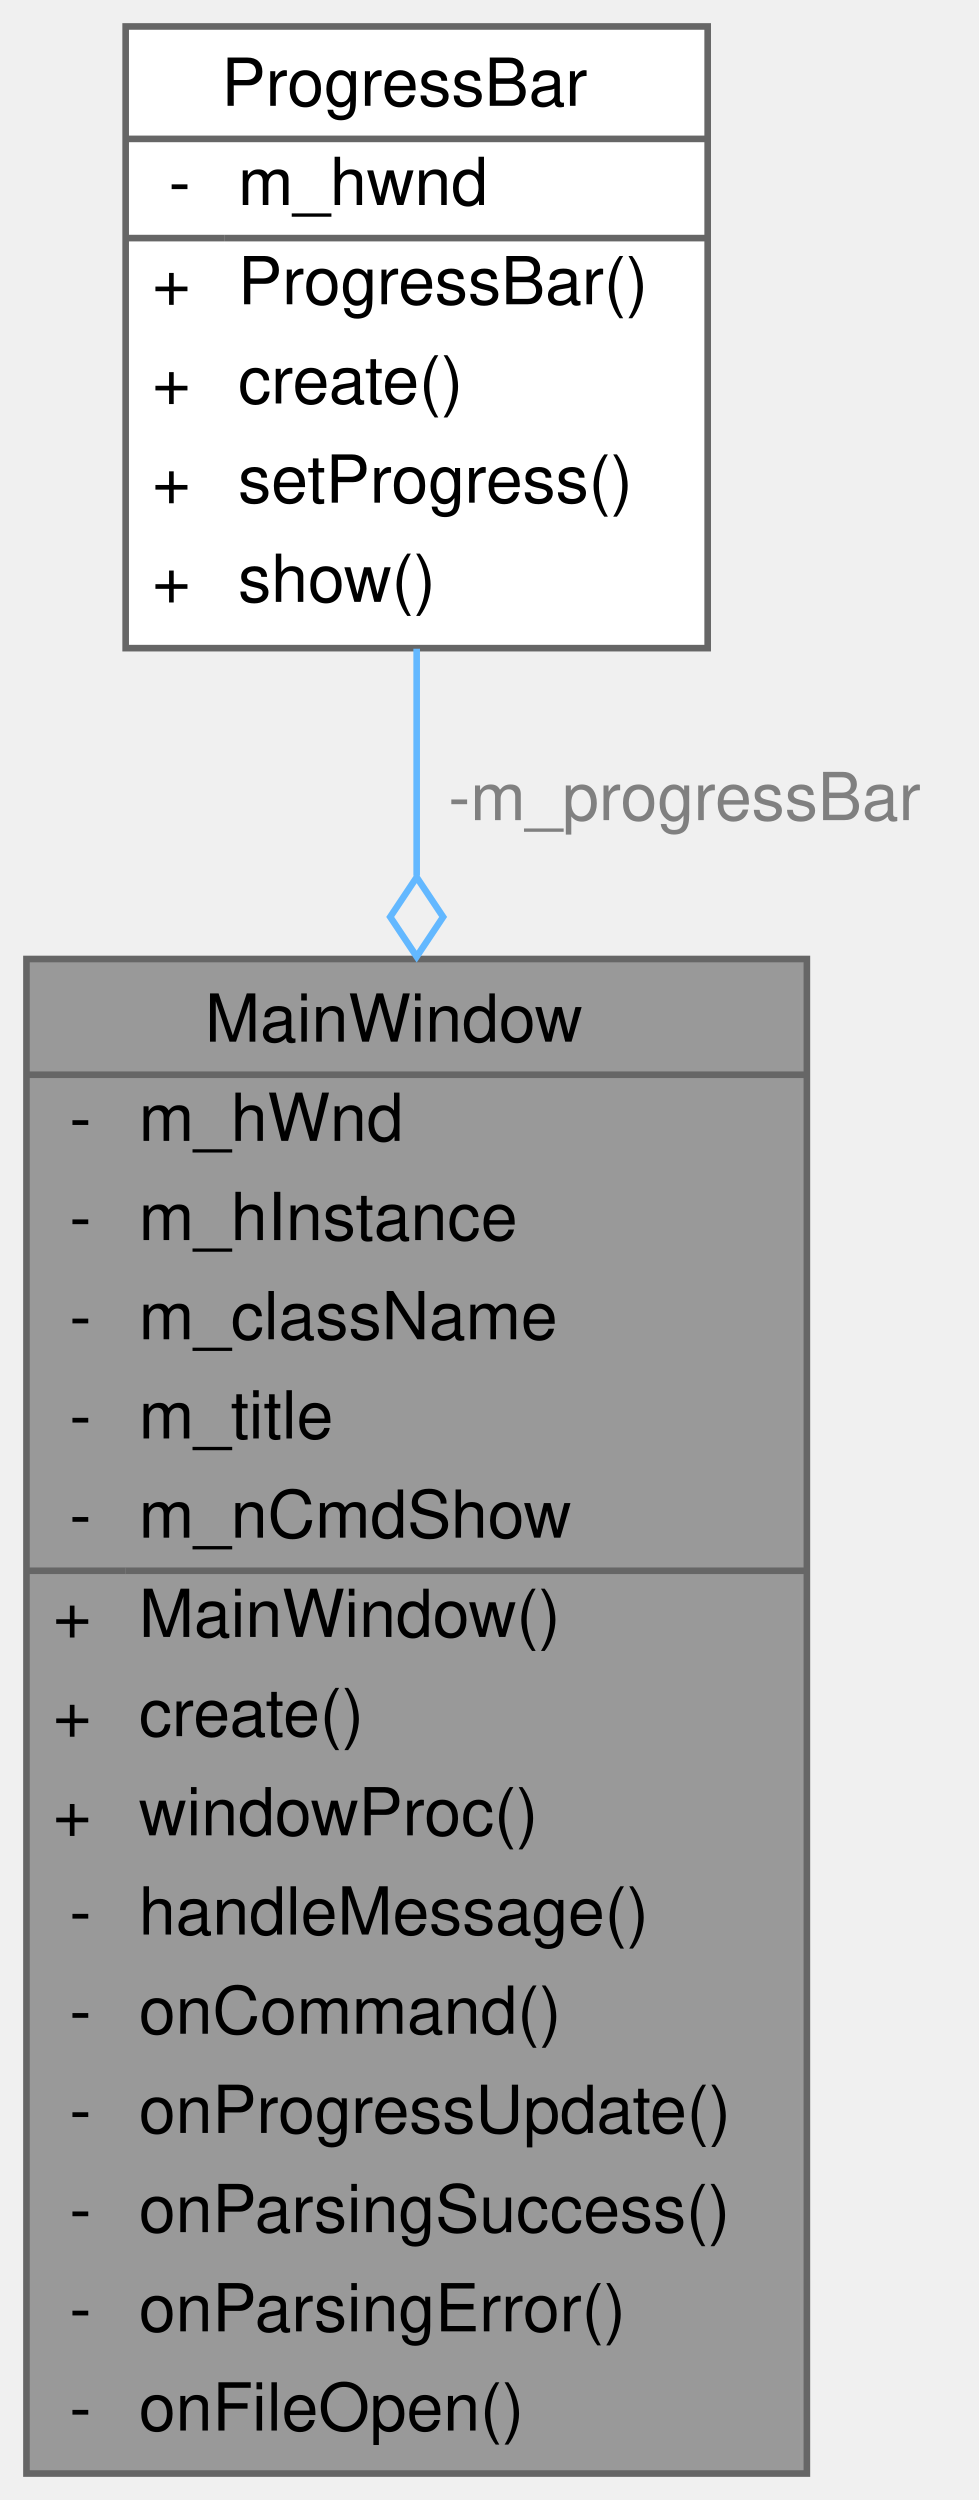
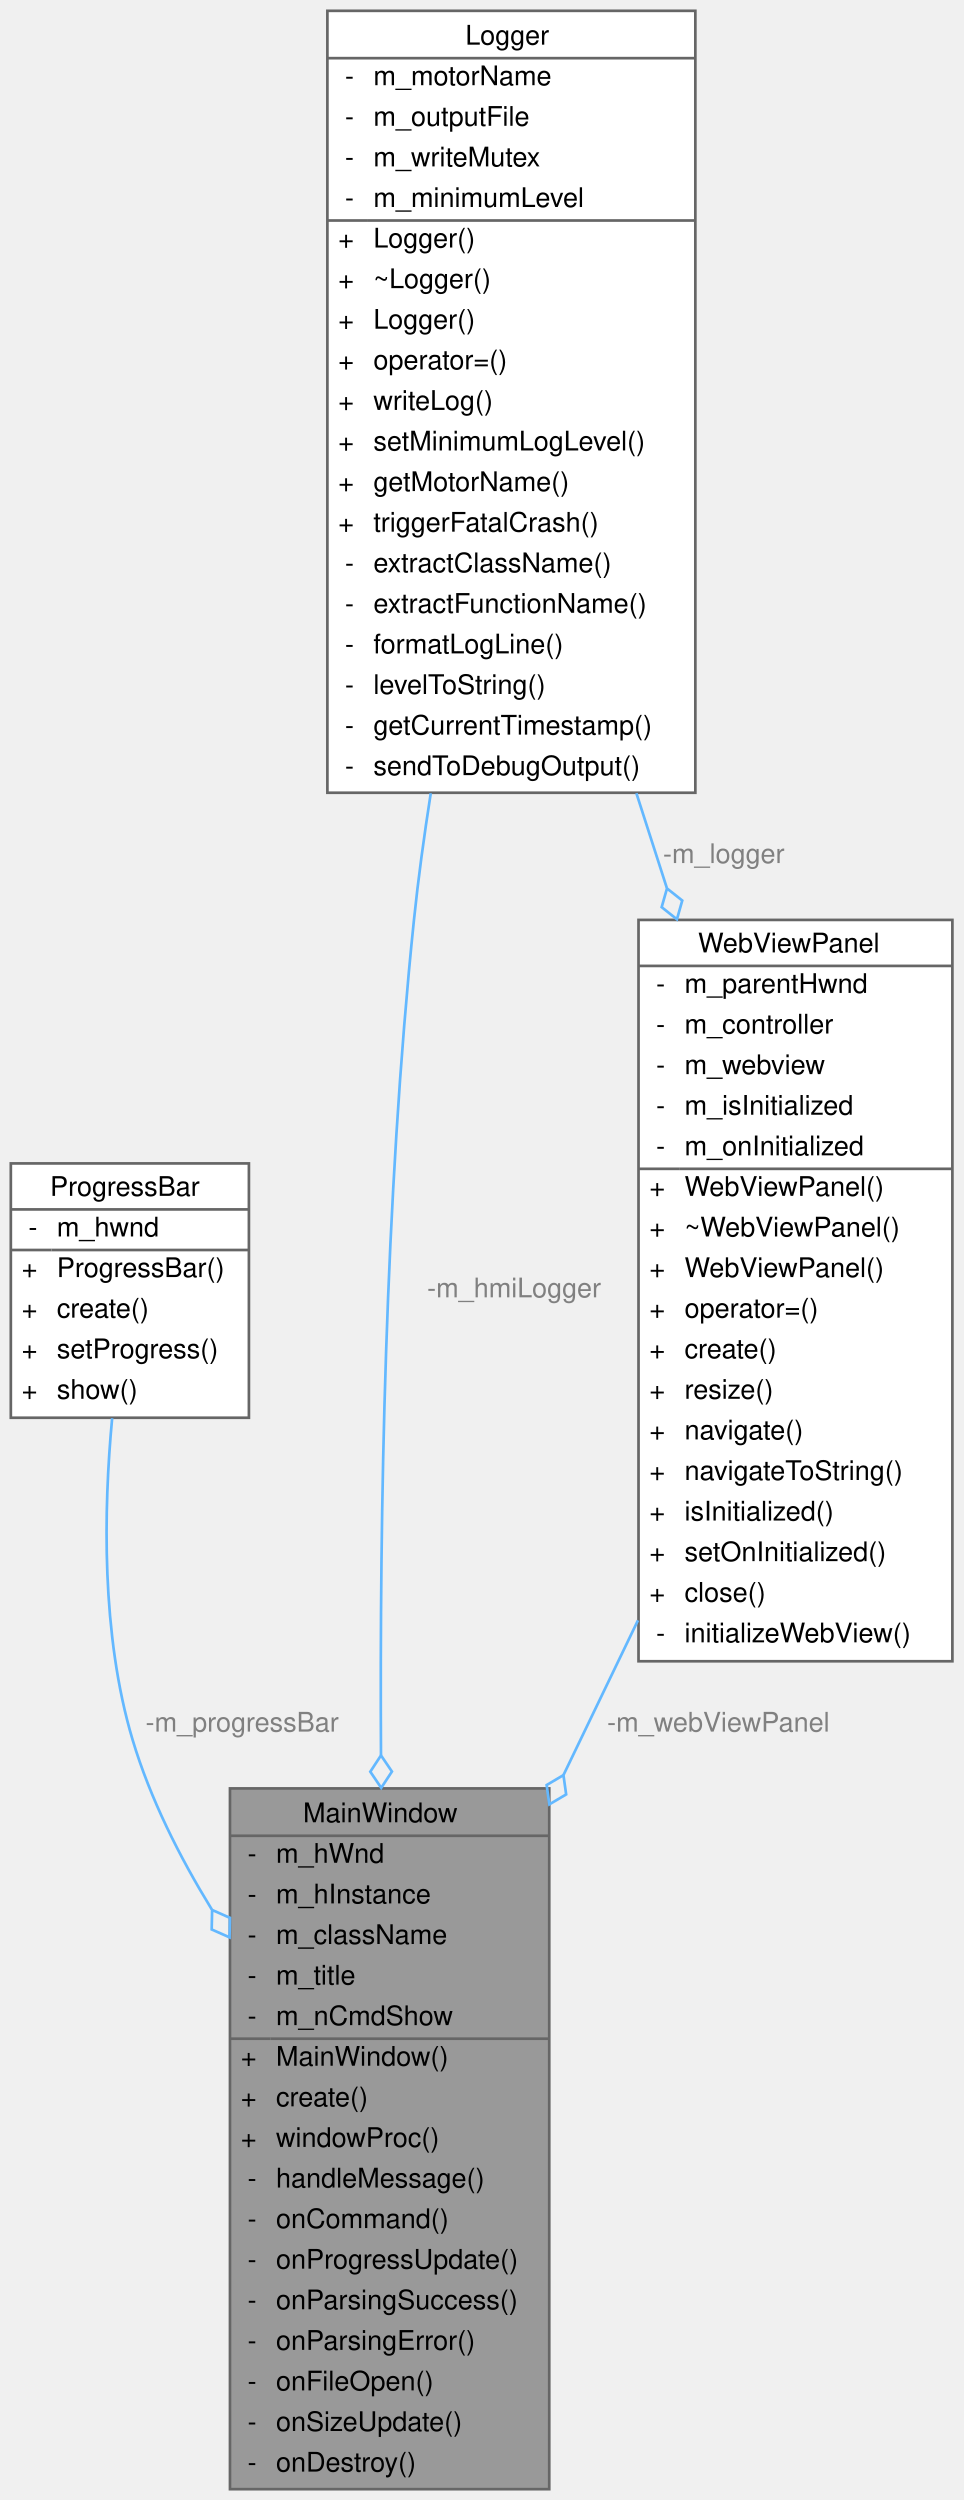
- <svg xmlns="http://www.w3.org/2000/svg" xmlns:xlink="http://www.w3.org/1999/xlink" width="148pt" height="378pt" viewBox="0.00 0.00 148.00 378.00">
-   <g id="graph0" class="graph" transform="scale(1 1) rotate(0) translate(4 374)">
+ <svg xmlns="http://www.w3.org/2000/svg" xmlns:xlink="http://www.w3.org/1999/xlink" width="356pt" height="924pt" viewBox="0.00 0.00 356.00 924.00">
+   <g id="graph0" class="graph" transform="scale(1 1) rotate(0) translate(4 920)">
    <g id="Node000001" class="node">
      <g id="a_Node000001">
        <a xlink:title="Fenêtre principale de l'application SimulateurFerroviaire.">
-           <polygon fill="#999999" stroke="transparent" points="118,-229 0,-229 0,0 118,0 118,-229" />
-           <text text-anchor="start" x="27" y="-216.5" font-family="Helvetica,sans-Serif" font-size="10.00">MainWindow</text>
-           <text text-anchor="start" x="6.5" y="-201.5" font-family="Helvetica,sans-Serif" font-size="10.00">-</text>
-           <text text-anchor="start" x="17" y="-201.5" font-family="Helvetica,sans-Serif" font-size="10.00">m_hWnd</text>
-           <text text-anchor="start" x="6.5" y="-186.5" font-family="Helvetica,sans-Serif" font-size="10.00">-</text>
-           <text text-anchor="start" x="17" y="-186.5" font-family="Helvetica,sans-Serif" font-size="10.00">m_hInstance</text>
-           <text text-anchor="start" x="6.5" y="-171.5" font-family="Helvetica,sans-Serif" font-size="10.00">-</text>
-           <text text-anchor="start" x="17" y="-171.5" font-family="Helvetica,sans-Serif" font-size="10.00">m_className</text>
-           <text text-anchor="start" x="6.5" y="-156.5" font-family="Helvetica,sans-Serif" font-size="10.00">-</text>
-           <text text-anchor="start" x="17" y="-156.5" font-family="Helvetica,sans-Serif" font-size="10.00">m_title</text>
-           <text text-anchor="start" x="6.5" y="-141.5" font-family="Helvetica,sans-Serif" font-size="10.00">-</text>
-           <text text-anchor="start" x="17" y="-141.5" font-family="Helvetica,sans-Serif" font-size="10.00">m_nCmdShow</text>
-           <text text-anchor="start" x="4" y="-126.5" font-family="Helvetica,sans-Serif" font-size="10.00">+</text>
-           <text text-anchor="start" x="17" y="-126.5" font-family="Helvetica,sans-Serif" font-size="10.00">MainWindow()</text>
-           <text text-anchor="start" x="4" y="-111.5" font-family="Helvetica,sans-Serif" font-size="10.00">+</text>
-           <text text-anchor="start" x="17" y="-111.5" font-family="Helvetica,sans-Serif" font-size="10.00">create()</text>
-           <text text-anchor="start" x="4" y="-96.5" font-family="Helvetica,sans-Serif" font-size="10.00">+</text>
-           <text text-anchor="start" x="17" y="-96.5" font-family="Helvetica,sans-Serif" font-size="10.00">windowProc()</text>
-           <text text-anchor="start" x="6.5" y="-81.5" font-family="Helvetica,sans-Serif" font-size="10.00">-</text>
-           <text text-anchor="start" x="17" y="-81.5" font-family="Helvetica,sans-Serif" font-size="10.00">handleMessage()</text>
-           <text text-anchor="start" x="6.5" y="-66.5" font-family="Helvetica,sans-Serif" font-size="10.00">-</text>
-           <text text-anchor="start" x="17" y="-66.5" font-family="Helvetica,sans-Serif" font-size="10.00">onCommand()</text>
-           <text text-anchor="start" x="6.5" y="-51.5" font-family="Helvetica,sans-Serif" font-size="10.00">-</text>
-           <text text-anchor="start" x="17" y="-51.5" font-family="Helvetica,sans-Serif" font-size="10.00">onProgressUpdate()</text>
-           <text text-anchor="start" x="6.5" y="-36.5" font-family="Helvetica,sans-Serif" font-size="10.00">-</text>
-           <text text-anchor="start" x="17" y="-36.5" font-family="Helvetica,sans-Serif" font-size="10.00">onParsingSuccess()</text>
-           <text text-anchor="start" x="6.5" y="-21.5" font-family="Helvetica,sans-Serif" font-size="10.00">-</text>
-           <text text-anchor="start" x="17" y="-21.5" font-family="Helvetica,sans-Serif" font-size="10.00">onParsingError()</text>
-           <text text-anchor="start" x="6.5" y="-6.5" font-family="Helvetica,sans-Serif" font-size="10.00">-</text>
-           <text text-anchor="start" x="17" y="-6.5" font-family="Helvetica,sans-Serif" font-size="10.00">onFileOpen()</text>
-           <polygon fill="#666666" stroke="#666666" points="0,-211.5 0,-211.5 118,-211.5 118,-211.5 0,-211.5" />
-           <polygon fill="#666666" stroke="#666666" points="0,-136.5 0,-136.5 15,-136.5 15,-136.5 0,-136.5" />
-           <polygon fill="#666666" stroke="#666666" points="15,-136.5 15,-136.5 118,-136.5 118,-136.5 15,-136.5" />
-           <polygon fill="none" stroke="#666666" points="0,0 0,-229 118,-229 118,0 0,0" />
+           <polygon fill="#999999" stroke="transparent" points="199,-259 81,-259 81,0 199,0 199,-259" />
+           <text text-anchor="start" x="108" y="-246.5" font-family="Helvetica,sans-Serif" font-size="10.00">MainWindow</text>
+           <text text-anchor="start" x="87.5" y="-231.5" font-family="Helvetica,sans-Serif" font-size="10.00">-</text>
+           <text text-anchor="start" x="98" y="-231.5" font-family="Helvetica,sans-Serif" font-size="10.00">m_hWnd</text>
+           <text text-anchor="start" x="87.5" y="-216.5" font-family="Helvetica,sans-Serif" font-size="10.00">-</text>
+           <text text-anchor="start" x="98" y="-216.5" font-family="Helvetica,sans-Serif" font-size="10.00">m_hInstance</text>
+           <text text-anchor="start" x="87.5" y="-201.5" font-family="Helvetica,sans-Serif" font-size="10.00">-</text>
+           <text text-anchor="start" x="98" y="-201.5" font-family="Helvetica,sans-Serif" font-size="10.00">m_className</text>
+           <text text-anchor="start" x="87.5" y="-186.5" font-family="Helvetica,sans-Serif" font-size="10.00">-</text>
+           <text text-anchor="start" x="98" y="-186.5" font-family="Helvetica,sans-Serif" font-size="10.00">m_title</text>
+           <text text-anchor="start" x="87.5" y="-171.5" font-family="Helvetica,sans-Serif" font-size="10.00">-</text>
+           <text text-anchor="start" x="98" y="-171.5" font-family="Helvetica,sans-Serif" font-size="10.00">m_nCmdShow</text>
+           <text text-anchor="start" x="85" y="-156.5" font-family="Helvetica,sans-Serif" font-size="10.00">+</text>
+           <text text-anchor="start" x="98" y="-156.5" font-family="Helvetica,sans-Serif" font-size="10.00">MainWindow()</text>
+           <text text-anchor="start" x="85" y="-141.5" font-family="Helvetica,sans-Serif" font-size="10.00">+</text>
+           <text text-anchor="start" x="98" y="-141.5" font-family="Helvetica,sans-Serif" font-size="10.00">create()</text>
+           <text text-anchor="start" x="85" y="-126.5" font-family="Helvetica,sans-Serif" font-size="10.00">+</text>
+           <text text-anchor="start" x="98" y="-126.5" font-family="Helvetica,sans-Serif" font-size="10.00">windowProc()</text>
+           <text text-anchor="start" x="87.5" y="-111.5" font-family="Helvetica,sans-Serif" font-size="10.00">-</text>
+           <text text-anchor="start" x="98" y="-111.5" font-family="Helvetica,sans-Serif" font-size="10.00">handleMessage()</text>
+           <text text-anchor="start" x="87.5" y="-96.5" font-family="Helvetica,sans-Serif" font-size="10.00">-</text>
+           <text text-anchor="start" x="98" y="-96.5" font-family="Helvetica,sans-Serif" font-size="10.00">onCommand()</text>
+           <text text-anchor="start" x="87.5" y="-81.5" font-family="Helvetica,sans-Serif" font-size="10.00">-</text>
+           <text text-anchor="start" x="98" y="-81.5" font-family="Helvetica,sans-Serif" font-size="10.00">onProgressUpdate()</text>
+           <text text-anchor="start" x="87.5" y="-66.5" font-family="Helvetica,sans-Serif" font-size="10.00">-</text>
+           <text text-anchor="start" x="98" y="-66.5" font-family="Helvetica,sans-Serif" font-size="10.00">onParsingSuccess()</text>
+           <text text-anchor="start" x="87.5" y="-51.5" font-family="Helvetica,sans-Serif" font-size="10.00">-</text>
+           <text text-anchor="start" x="98" y="-51.5" font-family="Helvetica,sans-Serif" font-size="10.00">onParsingError()</text>
+           <text text-anchor="start" x="87.5" y="-36.5" font-family="Helvetica,sans-Serif" font-size="10.00">-</text>
+           <text text-anchor="start" x="98" y="-36.5" font-family="Helvetica,sans-Serif" font-size="10.00">onFileOpen()</text>
+           <text text-anchor="start" x="87.5" y="-21.5" font-family="Helvetica,sans-Serif" font-size="10.00">-</text>
+           <text text-anchor="start" x="98" y="-21.5" font-family="Helvetica,sans-Serif" font-size="10.00">onSizeUpdate()</text>
+           <text text-anchor="start" x="87.5" y="-6.5" font-family="Helvetica,sans-Serif" font-size="10.00">-</text>
+           <text text-anchor="start" x="98" y="-6.5" font-family="Helvetica,sans-Serif" font-size="10.00">onDestroy()</text>
+           <polygon fill="#666666" stroke="#666666" points="81,-241.5 81,-241.5 199,-241.5 199,-241.5 81,-241.5" />
+           <polygon fill="#666666" stroke="#666666" points="81,-166.5 81,-166.5 96,-166.5 96,-166.5 81,-166.5" />
+           <polygon fill="#666666" stroke="#666666" points="96,-166.5 96,-166.5 199,-166.5 199,-166.5 96,-166.5" />
+           <polygon fill="none" stroke="#666666" points="81,0 81,-259 199,-259 199,0 81,0" />
        </a>
      </g>
    </g>
    <g id="Node000002" class="node">
      <g id="a_Node000002">
        <a xlink:href="classProgressBar.html" target="_top" xlink:title=" ">
-           <polygon fill="white" stroke="transparent" points="103,-370 15,-370 15,-276 103,-276 103,-370" />
-           <text text-anchor="start" x="29.5" y="-358" font-family="Helvetica,sans-Serif" font-size="10.00">ProgressBar</text>
-           <text text-anchor="start" x="21.5" y="-343" font-family="Helvetica,sans-Serif" font-size="10.00">-</text>
-           <text text-anchor="start" x="32" y="-343" font-family="Helvetica,sans-Serif" font-size="10.00">m_hwnd</text>
-           <text text-anchor="start" x="19" y="-328" font-family="Helvetica,sans-Serif" font-size="10.00">+</text>
-           <text text-anchor="start" x="32" y="-328" font-family="Helvetica,sans-Serif" font-size="10.00">ProgressBar()</text>
-           <text text-anchor="start" x="19" y="-313" font-family="Helvetica,sans-Serif" font-size="10.00">+</text>
-           <text text-anchor="start" x="32" y="-313" font-family="Helvetica,sans-Serif" font-size="10.00">create()</text>
-           <text text-anchor="start" x="19" y="-298" font-family="Helvetica,sans-Serif" font-size="10.00">+</text>
-           <text text-anchor="start" x="32" y="-298" font-family="Helvetica,sans-Serif" font-size="10.00">setProgress()</text>
-           <text text-anchor="start" x="19" y="-283" font-family="Helvetica,sans-Serif" font-size="10.00">+</text>
-           <text text-anchor="start" x="32" y="-283" font-family="Helvetica,sans-Serif" font-size="10.00">show()</text>
-           <polygon fill="#666666" stroke="#666666" points="15,-353 15,-353 103,-353 103,-353 15,-353" />
-           <polygon fill="#666666" stroke="#666666" points="15,-338 15,-338 30,-338 30,-338 15,-338" />
-           <polygon fill="#666666" stroke="#666666" points="30,-338 30,-338 103,-338 103,-338 30,-338" />
-           <polygon fill="none" stroke="#666666" points="15,-276 15,-370 103,-370 103,-276 15,-276" />
+           <polygon fill="white" stroke="transparent" points="88,-490 0,-490 0,-396 88,-396 88,-490" />
+           <text text-anchor="start" x="14.5" y="-478" font-family="Helvetica,sans-Serif" font-size="10.00">ProgressBar</text>
+           <text text-anchor="start" x="6.5" y="-463" font-family="Helvetica,sans-Serif" font-size="10.00">-</text>
+           <text text-anchor="start" x="17" y="-463" font-family="Helvetica,sans-Serif" font-size="10.00">m_hwnd</text>
+           <text text-anchor="start" x="4" y="-448" font-family="Helvetica,sans-Serif" font-size="10.00">+</text>
+           <text text-anchor="start" x="17" y="-448" font-family="Helvetica,sans-Serif" font-size="10.00">ProgressBar()</text>
+           <text text-anchor="start" x="4" y="-433" font-family="Helvetica,sans-Serif" font-size="10.00">+</text>
+           <text text-anchor="start" x="17" y="-433" font-family="Helvetica,sans-Serif" font-size="10.00">create()</text>
+           <text text-anchor="start" x="4" y="-418" font-family="Helvetica,sans-Serif" font-size="10.00">+</text>
+           <text text-anchor="start" x="17" y="-418" font-family="Helvetica,sans-Serif" font-size="10.00">setProgress()</text>
+           <text text-anchor="start" x="4" y="-403" font-family="Helvetica,sans-Serif" font-size="10.00">+</text>
+           <text text-anchor="start" x="17" y="-403" font-family="Helvetica,sans-Serif" font-size="10.00">show()</text>
+           <polygon fill="#666666" stroke="#666666" points="0,-473 0,-473 88,-473 88,-473 0,-473" />
+           <polygon fill="#666666" stroke="#666666" points="0,-458 0,-458 15,-458 15,-458 0,-458" />
+           <polygon fill="#666666" stroke="#666666" points="15,-458 15,-458 88,-458 88,-458 15,-458" />
+           <polygon fill="none" stroke="#666666" points="0,-396 0,-490 88,-490 88,-396 0,-396" />
        </a>
      </g>
    </g>
    <g id="edge1_Node000001_Node000002" class="edge">
      <g id="a_edge1_Node000001_Node000002">
        <a xlink:title=" ">
-           <path fill="none" stroke="#63b8ff" d="M59,-275.91C59,-265.39 59,-253.72 59,-241.6" />
-           <polygon fill="none" stroke="#63b8ff" points="59,-241.36 55,-235.36 59,-229.36 63,-235.36 59,-241.36" />
-         </a>
-       </g>
-       <text text-anchor="middle" x="99.5" y="-250" font-family="Helvetica,sans-Serif" font-size="10.00" fill="grey"> -m_progressBar</text>
+           <path fill="none" stroke="#63b8ff" d="M37.45,-395.81C34.3,-362.15 33.38,-315.83 45,-277 51.48,-255.34 62.25,-233.86 74.26,-214.3" />
+           <polygon fill="none" stroke="#63b8ff" points="74.4,-214.08 74.24,-206.87 80.84,-203.95 80.99,-211.16 74.4,-214.08" />
+         </a>
+       </g>
+       <text text-anchor="middle" x="85.5" y="-280" font-family="Helvetica,sans-Serif" font-size="10.00" fill="grey"> -m_progressBar</text>
+     </g>
+     <g id="Node000003" class="node">
+       <g id="a_Node000003">
+         <a xlink:href="classLogger.html" target="_top" xlink:title="Journaliseur associé à un moteur nommé.">
+           <polygon fill="white" stroke="transparent" points="253,-916 117,-916 117,-627 253,-627 253,-916" />
+           <text text-anchor="start" x="168" y="-903.5" font-family="Helvetica,sans-Serif" font-size="10.00">Logger</text>
+           <text text-anchor="start" x="123.5" y="-888.5" font-family="Helvetica,sans-Serif" font-size="10.00">-</text>
+           <text text-anchor="start" x="134" y="-888.5" font-family="Helvetica,sans-Serif" font-size="10.00">m_motorName</text>
+           <text text-anchor="start" x="123.5" y="-873.5" font-family="Helvetica,sans-Serif" font-size="10.00">-</text>
+           <text text-anchor="start" x="134" y="-873.5" font-family="Helvetica,sans-Serif" font-size="10.00">m_outputFile</text>
+           <text text-anchor="start" x="123.5" y="-858.5" font-family="Helvetica,sans-Serif" font-size="10.00">-</text>
+           <text text-anchor="start" x="134" y="-858.5" font-family="Helvetica,sans-Serif" font-size="10.00">m_writeMutex</text>
+           <text text-anchor="start" x="123.5" y="-843.5" font-family="Helvetica,sans-Serif" font-size="10.00">-</text>
+           <text text-anchor="start" x="134" y="-843.5" font-family="Helvetica,sans-Serif" font-size="10.00">m_minimumLevel</text>
+           <text text-anchor="start" x="121" y="-828.5" font-family="Helvetica,sans-Serif" font-size="10.00">+</text>
+           <text text-anchor="start" x="134" y="-828.5" font-family="Helvetica,sans-Serif" font-size="10.00">Logger()</text>
+           <text text-anchor="start" x="121" y="-813.5" font-family="Helvetica,sans-Serif" font-size="10.00">+</text>
+           <text text-anchor="start" x="134" y="-813.5" font-family="Helvetica,sans-Serif" font-size="10.00">~Logger()</text>
+           <text text-anchor="start" x="121" y="-798.5" font-family="Helvetica,sans-Serif" font-size="10.00">+</text>
+           <text text-anchor="start" x="134" y="-798.5" font-family="Helvetica,sans-Serif" font-size="10.00">Logger()</text>
+           <text text-anchor="start" x="121" y="-783.5" font-family="Helvetica,sans-Serif" font-size="10.00">+</text>
+           <text text-anchor="start" x="134" y="-783.5" font-family="Helvetica,sans-Serif" font-size="10.00">operator=()</text>
+           <text text-anchor="start" x="121" y="-768.5" font-family="Helvetica,sans-Serif" font-size="10.00">+</text>
+           <text text-anchor="start" x="134" y="-768.5" font-family="Helvetica,sans-Serif" font-size="10.00">writeLog()</text>
+           <text text-anchor="start" x="121" y="-753.5" font-family="Helvetica,sans-Serif" font-size="10.00">+</text>
+           <text text-anchor="start" x="134" y="-753.5" font-family="Helvetica,sans-Serif" font-size="10.00">setMinimumLogLevel()</text>
+           <text text-anchor="start" x="121" y="-738.5" font-family="Helvetica,sans-Serif" font-size="10.00">+</text>
+           <text text-anchor="start" x="134" y="-738.5" font-family="Helvetica,sans-Serif" font-size="10.00">getMotorName()</text>
+           <text text-anchor="start" x="121" y="-723.5" font-family="Helvetica,sans-Serif" font-size="10.00">+</text>
+           <text text-anchor="start" x="134" y="-723.5" font-family="Helvetica,sans-Serif" font-size="10.00">triggerFatalCrash()</text>
+           <text text-anchor="start" x="123.5" y="-708.5" font-family="Helvetica,sans-Serif" font-size="10.00">-</text>
+           <text text-anchor="start" x="134" y="-708.5" font-family="Helvetica,sans-Serif" font-size="10.00">extractClassName()</text>
+           <text text-anchor="start" x="123.5" y="-693.5" font-family="Helvetica,sans-Serif" font-size="10.00">-</text>
+           <text text-anchor="start" x="134" y="-693.5" font-family="Helvetica,sans-Serif" font-size="10.00">extractFunctionName()</text>
+           <text text-anchor="start" x="123.5" y="-678.5" font-family="Helvetica,sans-Serif" font-size="10.00">-</text>
+           <text text-anchor="start" x="134" y="-678.5" font-family="Helvetica,sans-Serif" font-size="10.00">formatLogLine()</text>
+           <text text-anchor="start" x="123.5" y="-663.5" font-family="Helvetica,sans-Serif" font-size="10.00">-</text>
+           <text text-anchor="start" x="134" y="-663.5" font-family="Helvetica,sans-Serif" font-size="10.00">levelToString()</text>
+           <text text-anchor="start" x="123.5" y="-648.5" font-family="Helvetica,sans-Serif" font-size="10.00">-</text>
+           <text text-anchor="start" x="134" y="-648.5" font-family="Helvetica,sans-Serif" font-size="10.00">getCurrentTimestamp()</text>
+           <text text-anchor="start" x="123.5" y="-633.5" font-family="Helvetica,sans-Serif" font-size="10.00">-</text>
+           <text text-anchor="start" x="134" y="-633.5" font-family="Helvetica,sans-Serif" font-size="10.00">sendToDebugOutput()</text>
+           <polygon fill="#666666" stroke="#666666" points="117,-898.5 117,-898.5 253,-898.5 253,-898.5 117,-898.5" />
+           <polygon fill="#666666" stroke="#666666" points="117,-838.5 117,-838.5 132,-838.5 132,-838.5 117,-838.5" />
+           <polygon fill="#666666" stroke="#666666" points="132,-838.5 132,-838.5 253,-838.5 253,-838.5 132,-838.5" />
+           <polygon fill="none" stroke="#666666" points="117,-627 117,-916 253,-916 253,-627 117,-627" />
+         </a>
+       </g>
+     </g>
+     <g id="edge2_Node000001_Node000003" class="edge">
+       <g id="a_edge2_Node000001_Node000003">
+         <a xlink:title=" ">
+           <path fill="none" stroke="#63b8ff" d="M155.21,-626.81C152.74,-611.07 150.58,-595.23 149,-580 138.31,-477.01 136.29,-360.06 136.81,-271.27" />
+           <polygon fill="none" stroke="#63b8ff" points="136.81,-271.21 132.86,-265.18 136.9,-259.21 140.86,-265.24 136.81,-271.21" />
+         </a>
+       </g>
+       <text text-anchor="middle" x="186" y="-440.5" font-family="Helvetica,sans-Serif" font-size="10.00" fill="grey"> -m_hmiLogger</text>
+     </g>
+     <g id="Node000004" class="node">
+       <g id="a_Node000004">
+         <a xlink:href="classWebViewPanel.html" target="_top" xlink:title="Wrapper Win32 autour de WebView2 pour affichage HTML embarqué.">
+           <polygon fill="white" stroke="transparent" points="348,-580 232,-580 232,-306 348,-306 348,-580" />
+           <text text-anchor="start" x="254" y="-568" font-family="Helvetica,sans-Serif" font-size="10.00">WebViewPanel</text>
+           <text text-anchor="start" x="238.5" y="-553" font-family="Helvetica,sans-Serif" font-size="10.00">-</text>
+           <text text-anchor="start" x="249" y="-553" font-family="Helvetica,sans-Serif" font-size="10.00">m_parentHwnd</text>
+           <text text-anchor="start" x="238.5" y="-538" font-family="Helvetica,sans-Serif" font-size="10.00">-</text>
+           <text text-anchor="start" x="249" y="-538" font-family="Helvetica,sans-Serif" font-size="10.00">m_controller</text>
+           <text text-anchor="start" x="238.5" y="-523" font-family="Helvetica,sans-Serif" font-size="10.00">-</text>
+           <text text-anchor="start" x="249" y="-523" font-family="Helvetica,sans-Serif" font-size="10.00">m_webview</text>
+           <text text-anchor="start" x="238.5" y="-508" font-family="Helvetica,sans-Serif" font-size="10.00">-</text>
+           <text text-anchor="start" x="249" y="-508" font-family="Helvetica,sans-Serif" font-size="10.00">m_isInitialized</text>
+           <text text-anchor="start" x="238.5" y="-493" font-family="Helvetica,sans-Serif" font-size="10.00">-</text>
+           <text text-anchor="start" x="249" y="-493" font-family="Helvetica,sans-Serif" font-size="10.00">m_onInitialized</text>
+           <text text-anchor="start" x="236" y="-478" font-family="Helvetica,sans-Serif" font-size="10.00">+</text>
+           <text text-anchor="start" x="249" y="-478" font-family="Helvetica,sans-Serif" font-size="10.00">WebViewPanel()</text>
+           <text text-anchor="start" x="236" y="-463" font-family="Helvetica,sans-Serif" font-size="10.00">+</text>
+           <text text-anchor="start" x="249" y="-463" font-family="Helvetica,sans-Serif" font-size="10.00">~WebViewPanel()</text>
+           <text text-anchor="start" x="236" y="-448" font-family="Helvetica,sans-Serif" font-size="10.00">+</text>
+           <text text-anchor="start" x="249" y="-448" font-family="Helvetica,sans-Serif" font-size="10.00">WebViewPanel()</text>
+           <text text-anchor="start" x="236" y="-433" font-family="Helvetica,sans-Serif" font-size="10.00">+</text>
+           <text text-anchor="start" x="249" y="-433" font-family="Helvetica,sans-Serif" font-size="10.00">operator=()</text>
+           <text text-anchor="start" x="236" y="-418" font-family="Helvetica,sans-Serif" font-size="10.00">+</text>
+           <text text-anchor="start" x="249" y="-418" font-family="Helvetica,sans-Serif" font-size="10.00">create()</text>
+           <text text-anchor="start" x="236" y="-403" font-family="Helvetica,sans-Serif" font-size="10.00">+</text>
+           <text text-anchor="start" x="249" y="-403" font-family="Helvetica,sans-Serif" font-size="10.00">resize()</text>
+           <text text-anchor="start" x="236" y="-388" font-family="Helvetica,sans-Serif" font-size="10.00">+</text>
+           <text text-anchor="start" x="249" y="-388" font-family="Helvetica,sans-Serif" font-size="10.00">navigate()</text>
+           <text text-anchor="start" x="236" y="-373" font-family="Helvetica,sans-Serif" font-size="10.00">+</text>
+           <text text-anchor="start" x="249" y="-373" font-family="Helvetica,sans-Serif" font-size="10.00">navigateToString()</text>
+           <text text-anchor="start" x="236" y="-358" font-family="Helvetica,sans-Serif" font-size="10.00">+</text>
+           <text text-anchor="start" x="249" y="-358" font-family="Helvetica,sans-Serif" font-size="10.00">isInitialized()</text>
+           <text text-anchor="start" x="236" y="-343" font-family="Helvetica,sans-Serif" font-size="10.00">+</text>
+           <text text-anchor="start" x="249" y="-343" font-family="Helvetica,sans-Serif" font-size="10.00">setOnInitialized()</text>
+           <text text-anchor="start" x="236" y="-328" font-family="Helvetica,sans-Serif" font-size="10.00">+</text>
+           <text text-anchor="start" x="249" y="-328" font-family="Helvetica,sans-Serif" font-size="10.00">close()</text>
+           <text text-anchor="start" x="238.5" y="-313" font-family="Helvetica,sans-Serif" font-size="10.00">-</text>
+           <text text-anchor="start" x="249" y="-313" font-family="Helvetica,sans-Serif" font-size="10.00">initializeWebView()</text>
+           <polygon fill="#666666" stroke="#666666" points="232,-563 232,-563 348,-563 348,-563 232,-563" />
+           <polygon fill="#666666" stroke="#666666" points="232,-488 232,-488 247,-488 247,-488 232,-488" />
+           <polygon fill="#666666" stroke="#666666" points="247,-488 247,-488 348,-488 348,-488 247,-488" />
+           <polygon fill="none" stroke="#666666" points="232,-306 232,-580 348,-580 348,-306 232,-306" />
+         </a>
+       </g>
+     </g>
+     <g id="edge4_Node000004_Node000003" class="edge">
+       <g id="a_edge4_Node000004_Node000003">
+         <a xlink:title=" ">
+           <path fill="none" stroke="#63b8ff" d="M231.21,-626.82C234.94,-615.2 238.72,-603.46 242.46,-591.82" />
+           <polygon fill="none" stroke="#63b8ff" points="242.52,-591.64 240.55,-584.71 246.19,-580.22 248.16,-587.16 242.52,-591.64" />
+         </a>
+       </g>
+       <text text-anchor="middle" x="263.5" y="-601" font-family="Helvetica,sans-Serif" font-size="10.00" fill="grey"> -m_logger</text>
+     </g>
+     <g id="edge3_Node000001_Node000004" class="edge">
+       <g id="a_edge3_Node000001_Node000004">
+         <a xlink:title=" ">
+           <path fill="none" stroke="#63b8ff" d="M231.79,-321.12C222.77,-302.38 213.4,-282.92 204.25,-263.92" />
+           <polygon fill="none" stroke="#63b8ff" points="204.25,-263.92 198.04,-260.25 199.04,-253.11 205.25,-256.78 204.25,-263.92" />
+         </a>
+       </g>
+       <text text-anchor="middle" x="261.5" y="-280" font-family="Helvetica,sans-Serif" font-size="10.00" fill="grey"> -m_webViewPanel</text>
    </g>
  </g>
</svg>
